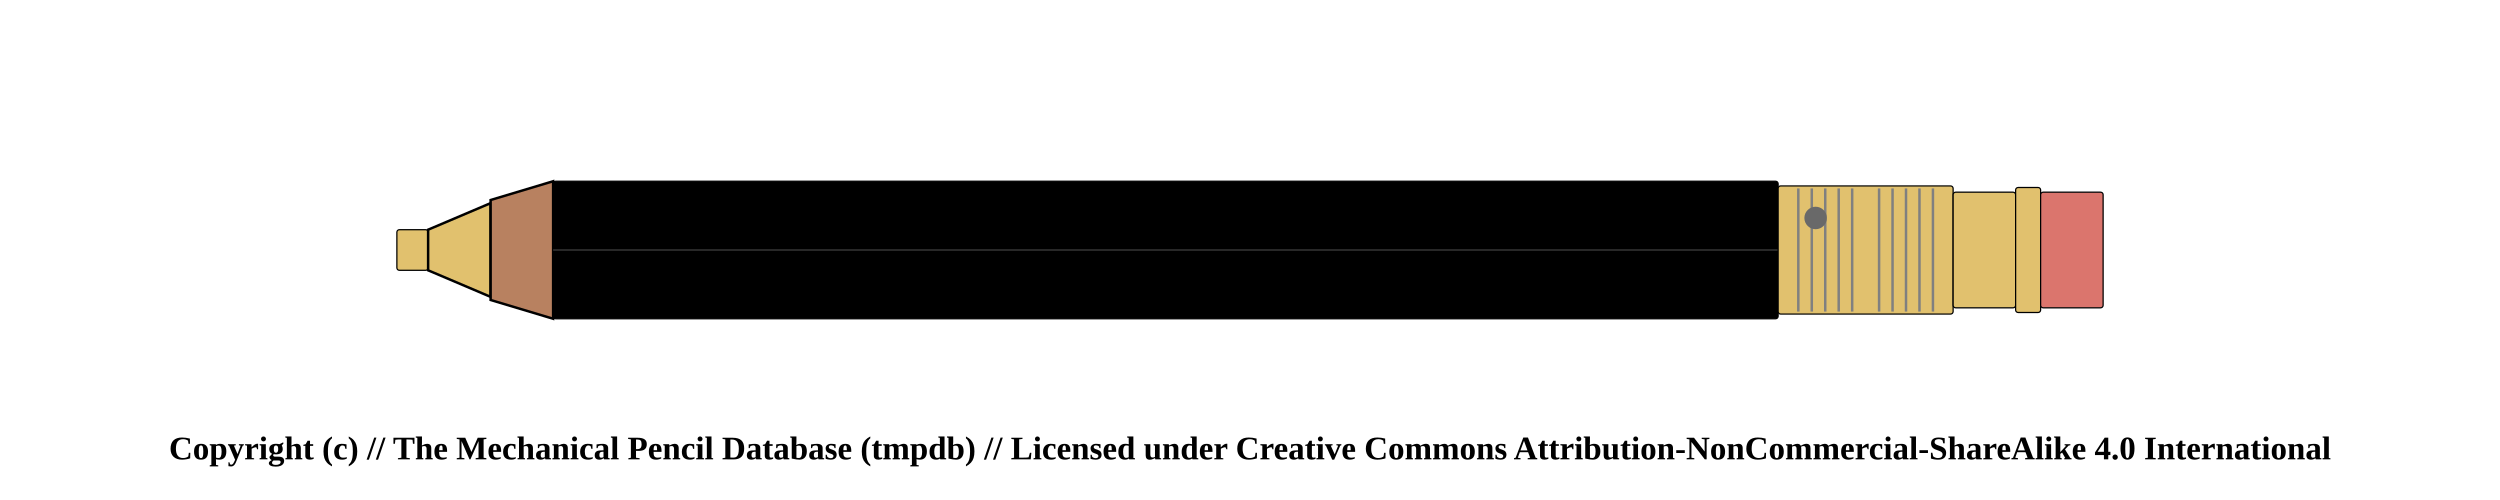
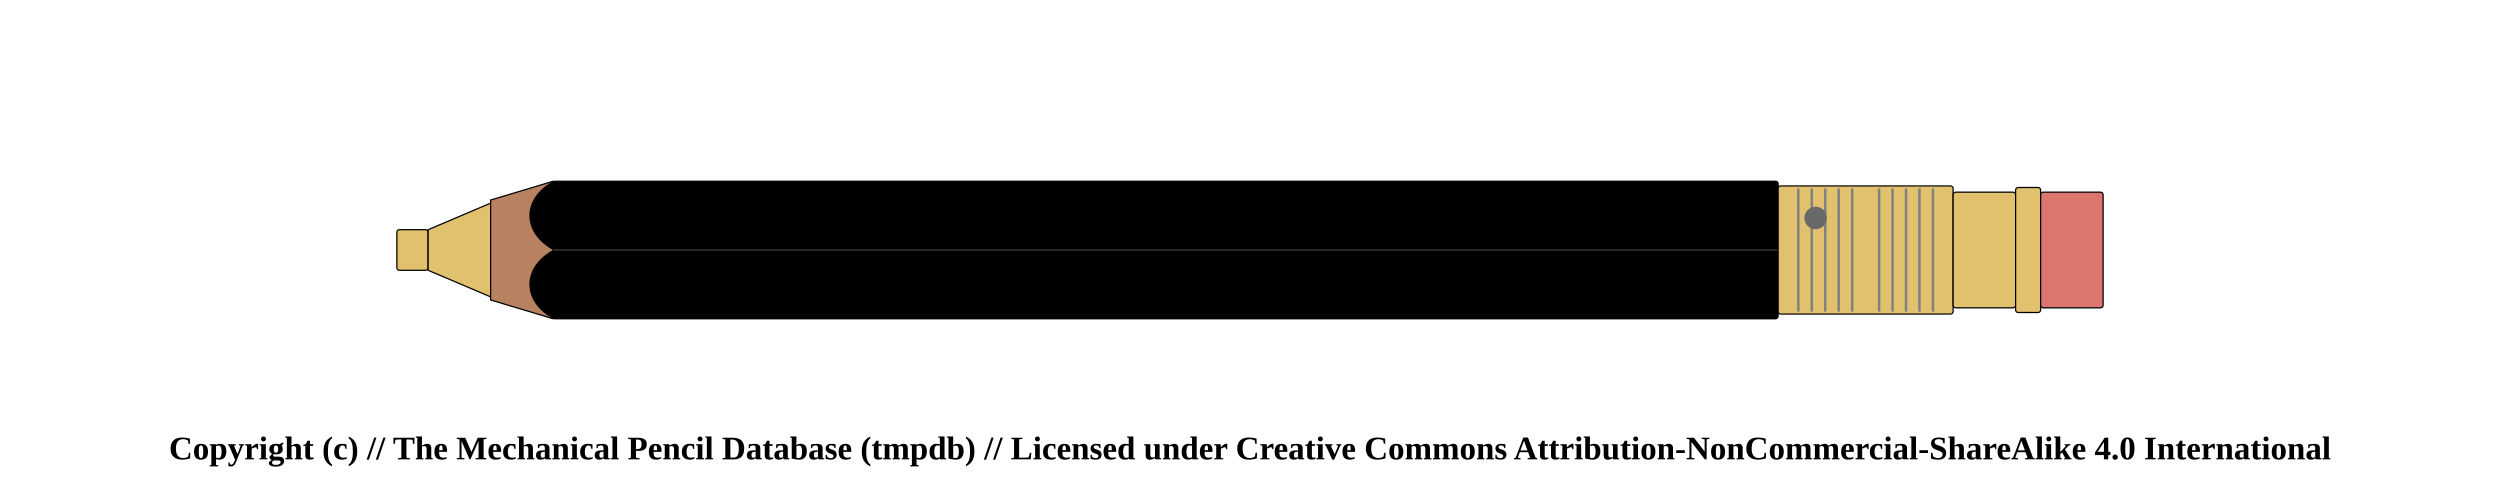
<svg xmlns="http://www.w3.org/2000/svg" width="1000" height="200">
  <pattern id="diagonalHatch" patternUnits="userSpaceOnUse" width="8" height="8">
    <rect width="6" height="6" fill="none" />
    <path stroke="dimgray" stroke-linecap="round" stroke-width="1" d="M 4,4 L 8,8" />
    <path stroke="dimgray" stroke-linecap="round" stroke-width="1" d="M 4,4 L 0,8" />
    <path stroke="gray" stroke-linecap="round" stroke-width="1" d="M 4,4 L 8,0" />
    <path stroke="gray" stroke-linecap="round" stroke-width="1" d="M 4,4 L 0,0" />
  </pattern>
  <rect x="158.75" y="91.875" width="12.5" height="16.25" rx="1" ry="1" stroke-width="0.5" stroke="black" fill="#E1C16E" />
-   <path d="M171.25 91.875 L196.25 81.25 L196.25 118.75 L171.25 108.125 Z" stroke-width="1" stroke="black" fill="#E1C16E" />
-   <path d="M196.25 80 L221.25 72.5 L221.25 127.5 L196.25 120 Z" stroke-width="1" stroke="black" fill="#b88160" />
+   <path d="M171.25 91.875 L196.25 81.25 L196.25 118.75 L171.25 108.125 Z" stroke-width="0.5" stroke="black" stroke-linejoin="round" fill="#E1C16E" />
+   <path d="M196.25 80 L221.25 72.5 L221.25 127.5 L196.25 120 Z" stroke-width="0.5" stroke="black" stroke-linejoin="round" fill="#b88160" />
  <rect x="221.25" y="72.5" width="490" height="55" rx="1" ry="1" stroke-width="0.5" stroke="black" fill="black" />
+   <path d="M 221.75 72.5 C 208.75 79.375, 208.75 93.125, 221.75 100" stroke-width="0.5" stroke="black" stroke-linecap="round" fill="black" />
+   <path d="M 221.75 127.5 C 208.75 120.625, 208.75 106.875, 221.75 100" stroke-width="0.5" stroke="black" stroke-linecap="round" fill="black" />
  <line x1="221.25" y1="100" x2="711.25" y2="100" stroke-width="1.5" stroke="black" fill="none" stroke-opacity="0.5" />
  <line x1="221.25" y1="100" x2="711.25" y2="100" stroke-width="0.5" stroke="gray" fill="none" stroke-opacity="0.5" />
  <rect x="711.25" y="74.375" width="70" height="51.25" rx="1" ry="1" stroke-width="0.5" stroke="black" fill="#E1C16E" />
  <line x1="719.327" y1="75.375" x2="719.327" y2="124.625" stroke-width="1" stroke="gray" />
  <line x1="724.712" y1="75.375" x2="724.712" y2="124.625" stroke-width="1" stroke="gray" />
  <line x1="730.096" y1="75.375" x2="730.096" y2="124.625" stroke-width="1" stroke="gray" />
  <line x1="735.481" y1="75.375" x2="735.481" y2="124.625" stroke-width="1" stroke="gray" />
  <line x1="740.865" y1="75.375" x2="740.865" y2="124.625" stroke-width="1" stroke="gray" />
  <line x1="751.635" y1="75.375" x2="751.635" y2="124.625" stroke-width="1" stroke="gray" />
  <line x1="757.019" y1="75.375" x2="757.019" y2="124.625" stroke-width="1" stroke="gray" />
  <line x1="762.404" y1="75.375" x2="762.404" y2="124.625" stroke-width="1" stroke="gray" />
  <line x1="767.788" y1="75.375" x2="767.788" y2="124.625" stroke-width="1" stroke="gray" />
  <line x1="773.173" y1="75.375" x2="773.173" y2="124.625" stroke-width="1" stroke="gray" />
  <circle r="4" cx="726.25" cy="87.188" stroke="dimgray" stroke-width="1" fill="dimGray" />
  <rect x="781.25" y="76.875" width="25" height="46.25" rx="1" ry="1" stroke-width="0.5" stroke="black" fill="#E1C16E" />
  <rect x="806.25" y="75" width="10" height="50" rx="1" ry="1" stroke-width="0.5" stroke="black" fill="#E1C16E" />
  <rect x="816.25" y="76.875" width="25" height="46.25" rx="1" ry="1" stroke-width="0.5" stroke="black" fill="#db756d" />
  <text x="50%" y="180" font-size="1.1em" font-weight="bold" text-anchor="middle" dominant-baseline="middle">Copyright (c) // The Mechanical Pencil Database (tmpdb) // Licensed under Creative Commons Attribution-NonCommercial-ShareAlike 4.0 International</text>
</svg>
